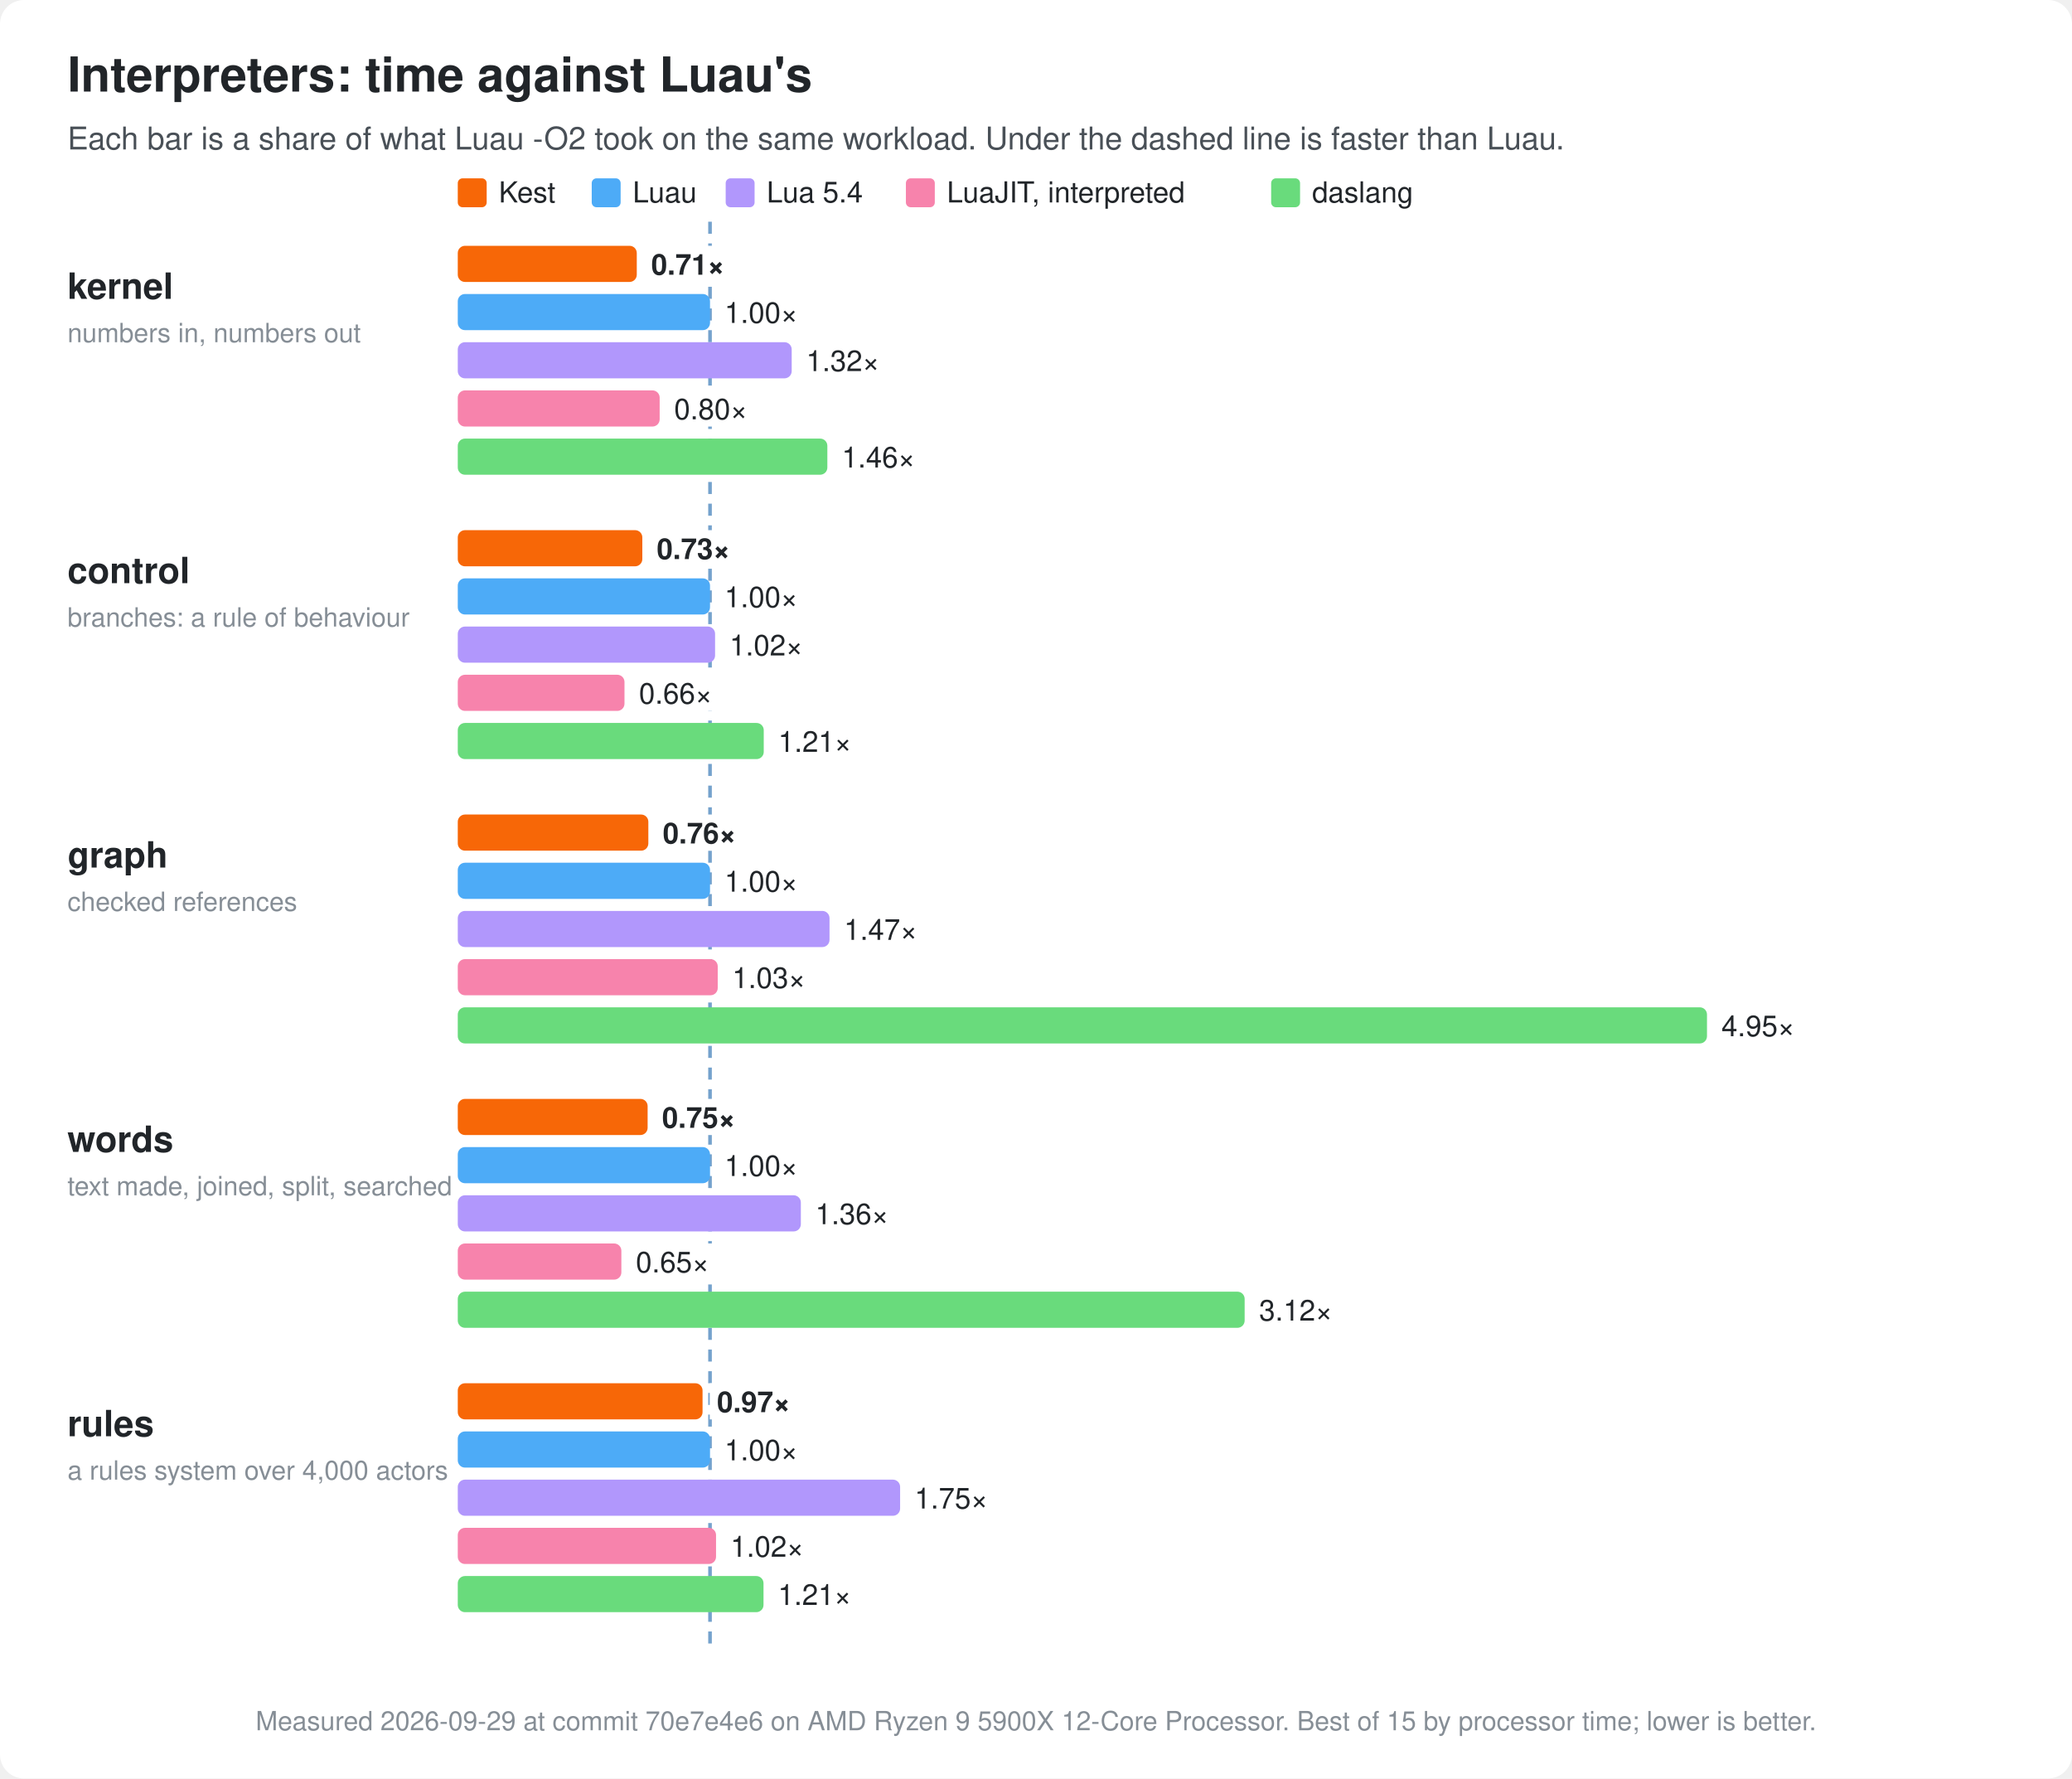
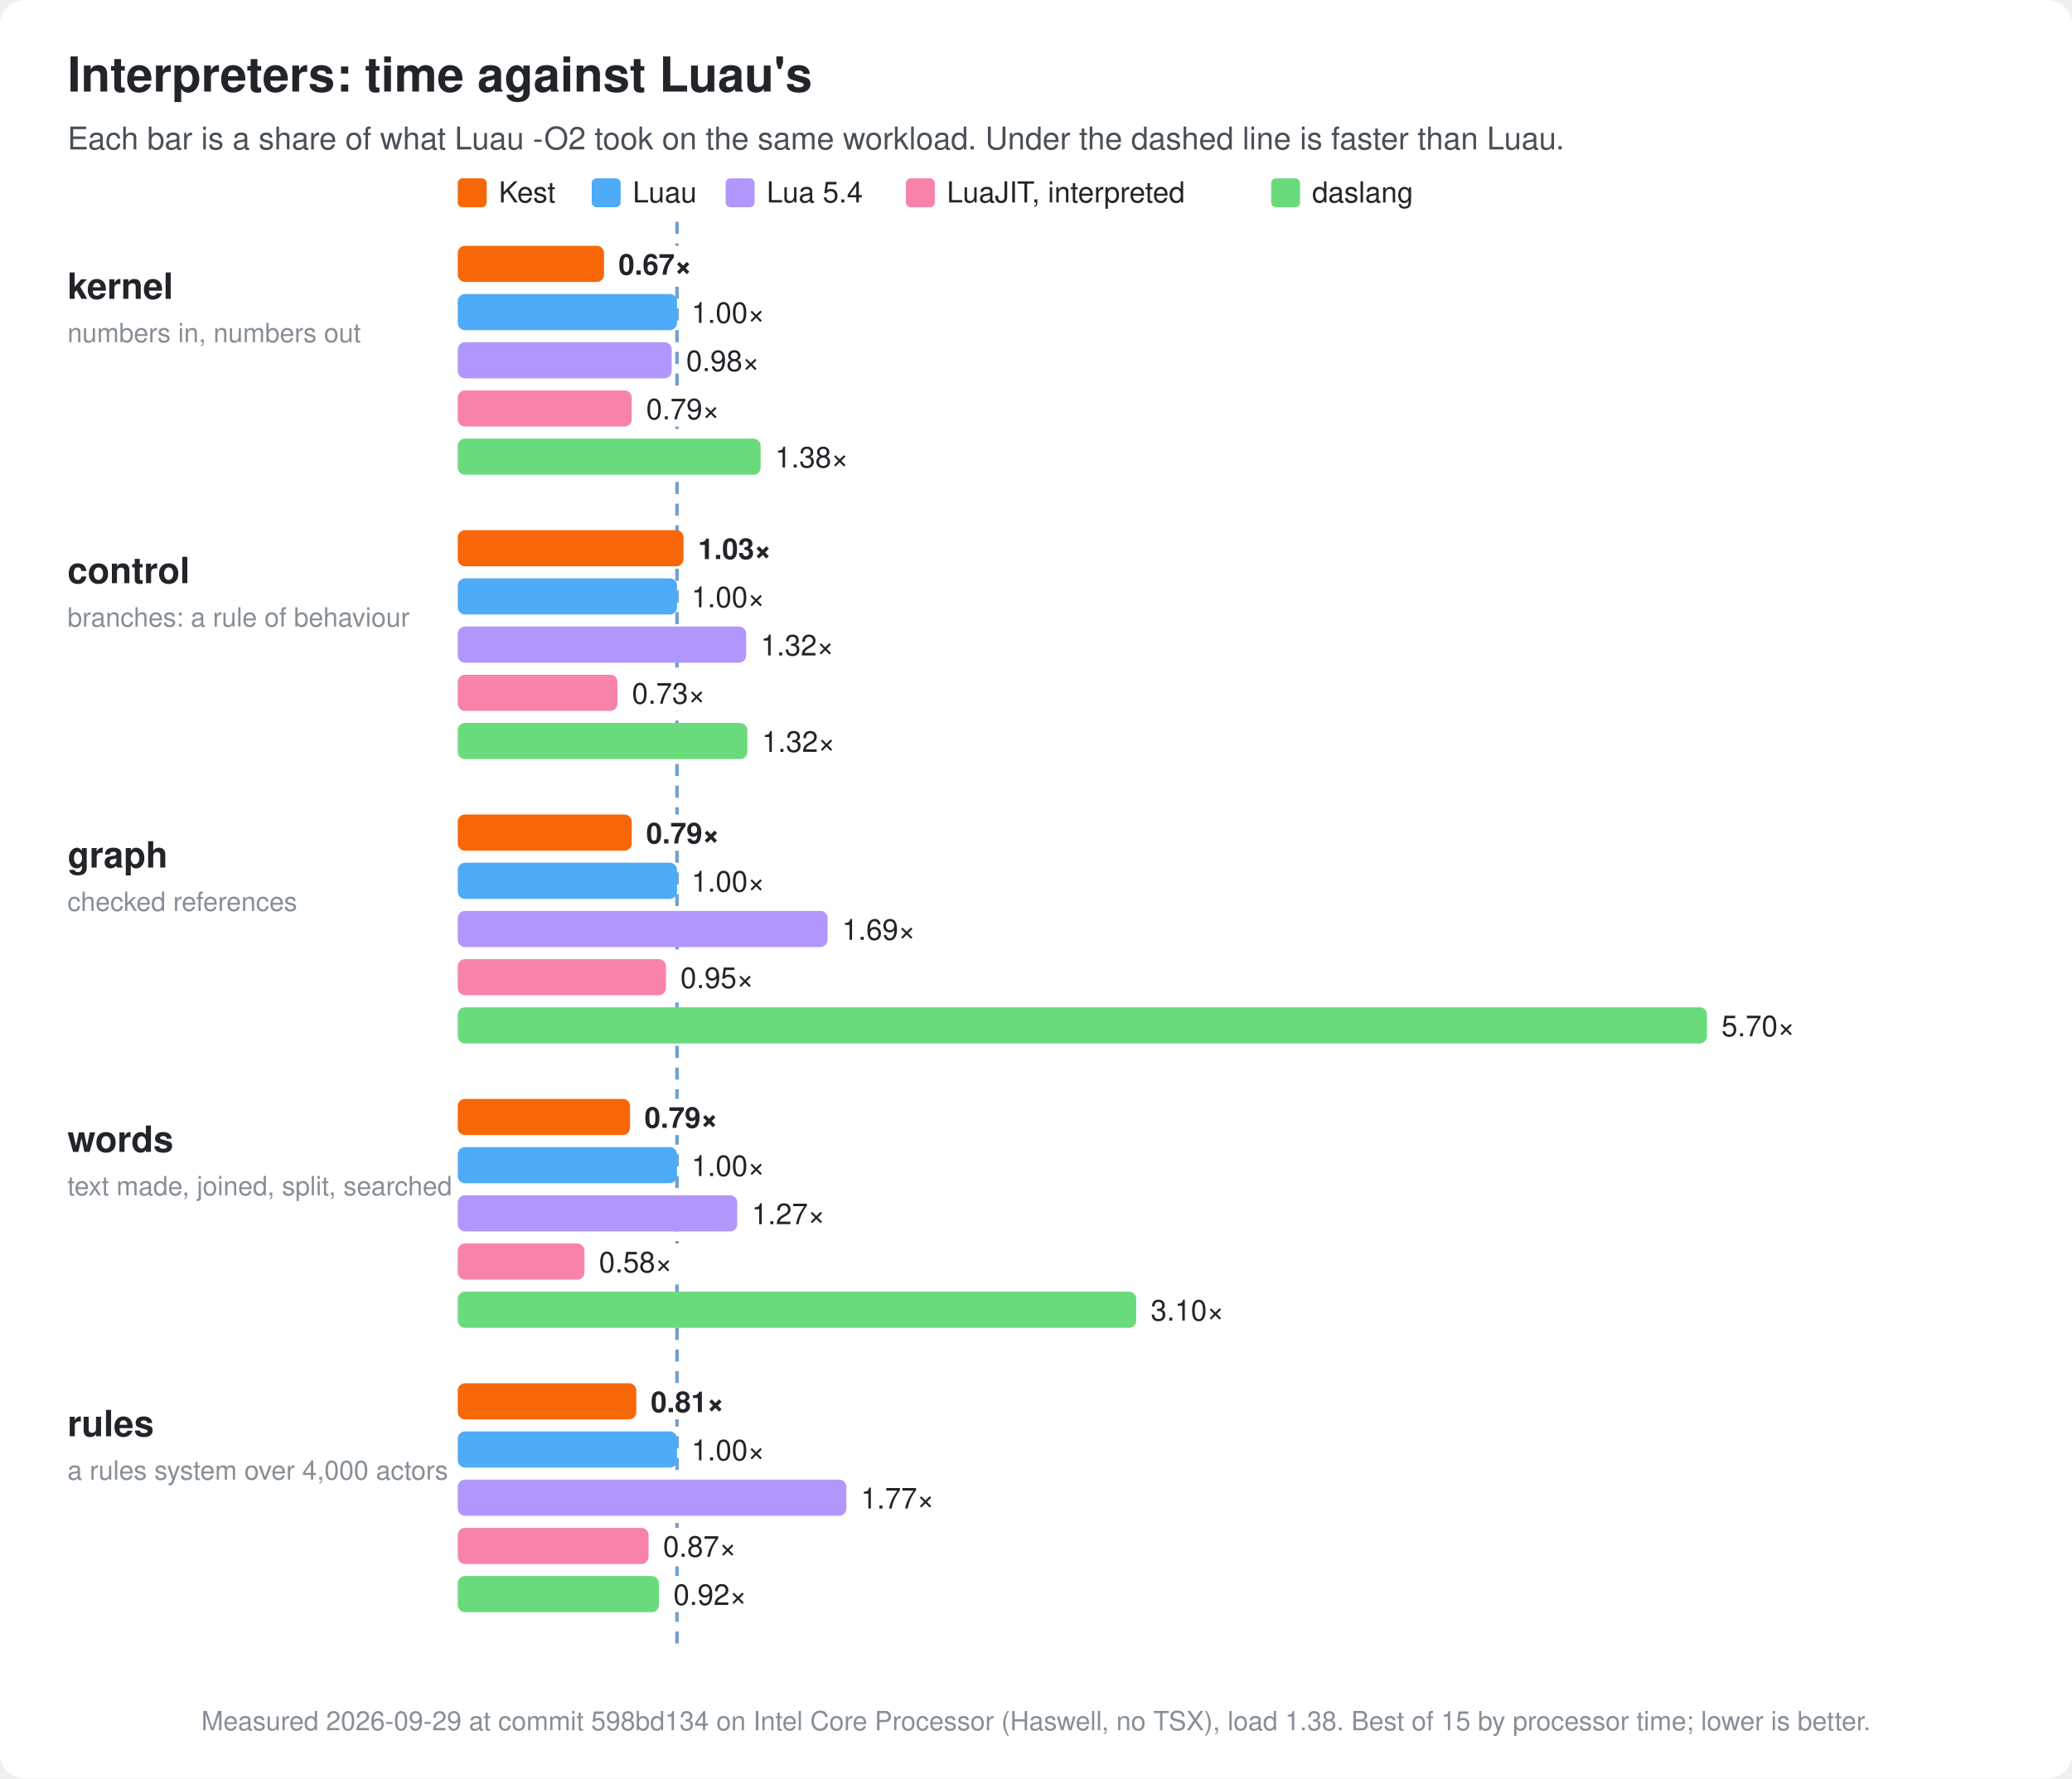
<svg xmlns="http://www.w3.org/2000/svg" width="860" height="738" viewBox="0 0 860 738">
  <rect width="100%" height="100%" rx="10" fill="#ffffff" />
  <text x="28.0" y="38.0" font-family="-apple-system,Segoe UI,Helvetica,Arial,sans-serif" font-size="20" font-weight="bold" fill="#212529" text-anchor="start">Interpreters: time against Luau's</text>
  <text x="28.0" y="62.0" font-family="-apple-system,Segoe UI,Helvetica,Arial,sans-serif" font-size="13" font-weight="normal" fill="#495057" text-anchor="start">Each bar is a share of what Luau -O2 took on the same workload. Under the dashed line is faster than Luau.</text>
  <rect x="190.0" y="74.0" width="12" height="12" rx="2" fill="#f76707" />
  <text x="207.0" y="84.0" font-family="-apple-system,Segoe UI,Helvetica,Arial,sans-serif" font-size="12" font-weight="normal" fill="#212529" text-anchor="start">Kest</text>
  <rect x="245.6" y="74.0" width="12" height="12" rx="2" fill="#4dabf7" />
  <text x="262.6" y="84.0" font-family="-apple-system,Segoe UI,Helvetica,Arial,sans-serif" font-size="12" font-weight="normal" fill="#212529" text-anchor="start">Luau</text>
  <rect x="301.2" y="74.0" width="12" height="12" rx="2" fill="#b197fc" />
  <text x="318.2" y="84.0" font-family="-apple-system,Segoe UI,Helvetica,Arial,sans-serif" font-size="12" font-weight="normal" fill="#212529" text-anchor="start">Lua 5.4</text>
  <rect x="376.0" y="74.0" width="12" height="12" rx="2" fill="#f783ac" />
  <text x="393.0" y="84.0" font-family="-apple-system,Segoe UI,Helvetica,Arial,sans-serif" font-size="12" font-weight="normal" fill="#212529" text-anchor="start">LuaJIT, interpreted</text>
  <rect x="527.6" y="74.0" width="12" height="12" rx="2" fill="#69db7c" />
  <text x="544.6" y="84.0" font-family="-apple-system,Segoe UI,Helvetica,Arial,sans-serif" font-size="12" font-weight="normal" fill="#212529" text-anchor="start">daslang</text>
-   <line x1="294.7" y1="92" x2="294.7" y2="682" stroke="#1864ab" stroke-width="1.5" stroke-dasharray="5,4" opacity="0.6" />
+   <line x1="281.0" y1="92" x2="281.0" y2="682" stroke="#1864ab" stroke-width="1.5" stroke-dasharray="5,4" opacity="0.6" />
  <text x="28.0" y="124.0" font-family="-apple-system,Segoe UI,Helvetica,Arial,sans-serif" font-size="15" font-weight="bold" fill="#212529" text-anchor="start">kernel</text>
  <text x="28.0" y="142.0" font-family="-apple-system,Segoe UI,Helvetica,Arial,sans-serif" font-size="11" font-weight="normal" fill="#868e96" text-anchor="start">numbers in, numbers out</text>
-   <rect x="190" y="102.0" width="74.3" height="15" rx="3" fill="#f76707" />
-   <rect x="267.3" y="102.0" width="44" height="15" fill="#ffffff" />
-   <text x="270.3" y="114.0" font-family="-apple-system,Segoe UI,Helvetica,Arial,sans-serif" font-size="12" font-weight="bold" fill="#212529" text-anchor="start">0.71×</text>
-   <rect x="190" y="122.0" width="104.7" height="15" rx="3" fill="#4dabf7" />
-   <rect x="297.7" y="122.0" width="44" height="15" fill="#ffffff" />
-   <text x="300.7" y="134.0" font-family="-apple-system,Segoe UI,Helvetica,Arial,sans-serif" font-size="12" font-weight="normal" fill="#212529" text-anchor="start">1.00×</text>
-   <rect x="190" y="142.0" width="138.6" height="15" rx="3" fill="#b197fc" />
-   <rect x="331.6" y="142.0" width="44" height="15" fill="#ffffff" />
-   <text x="334.6" y="154.0" font-family="-apple-system,Segoe UI,Helvetica,Arial,sans-serif" font-size="12" font-weight="normal" fill="#212529" text-anchor="start">1.32×</text>
-   <rect x="190" y="162.0" width="83.8" height="15" rx="3" fill="#f783ac" />
-   <rect x="276.8" y="162.0" width="44" height="15" fill="#ffffff" />
-   <text x="279.8" y="174.0" font-family="-apple-system,Segoe UI,Helvetica,Arial,sans-serif" font-size="12" font-weight="normal" fill="#212529" text-anchor="start">0.80×</text>
-   <rect x="190" y="182.0" width="153.4" height="15" rx="3" fill="#69db7c" />
-   <rect x="346.4" y="182.0" width="44" height="15" fill="#ffffff" />
-   <text x="349.4" y="194.0" font-family="-apple-system,Segoe UI,Helvetica,Arial,sans-serif" font-size="12" font-weight="normal" fill="#212529" text-anchor="start">1.46×</text>
+   <rect x="190" y="102.0" width="60.7" height="15" rx="3" fill="#f76707" />
+   <rect x="253.7" y="102.0" width="44" height="15" fill="#ffffff" />
+   <text x="256.7" y="114.0" font-family="-apple-system,Segoe UI,Helvetica,Arial,sans-serif" font-size="12" font-weight="bold" fill="#212529" text-anchor="start">0.67×</text>
+   <rect x="190" y="122.0" width="91.0" height="15" rx="3" fill="#4dabf7" />
+   <rect x="284.0" y="122.0" width="44" height="15" fill="#ffffff" />
+   <text x="287.0" y="134.0" font-family="-apple-system,Segoe UI,Helvetica,Arial,sans-serif" font-size="12" font-weight="normal" fill="#212529" text-anchor="start">1.00×</text>
+   <rect x="190" y="142.0" width="88.8" height="15" rx="3" fill="#b197fc" />
+   <rect x="281.8" y="142.0" width="44" height="15" fill="#ffffff" />
+   <text x="284.8" y="154.0" font-family="-apple-system,Segoe UI,Helvetica,Arial,sans-serif" font-size="12" font-weight="normal" fill="#212529" text-anchor="start">0.98×</text>
+   <rect x="190" y="162.0" width="72.2" height="15" rx="3" fill="#f783ac" />
+   <rect x="265.2" y="162.0" width="44" height="15" fill="#ffffff" />
+   <text x="268.2" y="174.0" font-family="-apple-system,Segoe UI,Helvetica,Arial,sans-serif" font-size="12" font-weight="normal" fill="#212529" text-anchor="start">0.79×</text>
+   <rect x="190" y="182.0" width="125.7" height="15" rx="3" fill="#69db7c" />
+   <rect x="318.7" y="182.0" width="44" height="15" fill="#ffffff" />
+   <text x="321.7" y="194.0" font-family="-apple-system,Segoe UI,Helvetica,Arial,sans-serif" font-size="12" font-weight="normal" fill="#212529" text-anchor="start">1.38×</text>
  <text x="28.0" y="242.0" font-family="-apple-system,Segoe UI,Helvetica,Arial,sans-serif" font-size="15" font-weight="bold" fill="#212529" text-anchor="start">control</text>
  <text x="28.0" y="260.0" font-family="-apple-system,Segoe UI,Helvetica,Arial,sans-serif" font-size="11" font-weight="normal" fill="#868e96" text-anchor="start">branches: a rule of behaviour</text>
-   <rect x="190" y="220.0" width="76.6" height="15" rx="3" fill="#f76707" />
-   <rect x="269.6" y="220.0" width="44" height="15" fill="#ffffff" />
-   <text x="272.6" y="232.0" font-family="-apple-system,Segoe UI,Helvetica,Arial,sans-serif" font-size="12" font-weight="bold" fill="#212529" text-anchor="start">0.73×</text>
-   <rect x="190" y="240.0" width="104.7" height="15" rx="3" fill="#4dabf7" />
-   <rect x="297.7" y="240.0" width="44" height="15" fill="#ffffff" />
-   <text x="300.7" y="252.0" font-family="-apple-system,Segoe UI,Helvetica,Arial,sans-serif" font-size="12" font-weight="normal" fill="#212529" text-anchor="start">1.00×</text>
-   <rect x="190" y="260.0" width="106.8" height="15" rx="3" fill="#b197fc" />
-   <rect x="299.8" y="260.0" width="44" height="15" fill="#ffffff" />
-   <text x="302.8" y="272.0" font-family="-apple-system,Segoe UI,Helvetica,Arial,sans-serif" font-size="12" font-weight="normal" fill="#212529" text-anchor="start">1.02×</text>
-   <rect x="190" y="280.0" width="69.2" height="15" rx="3" fill="#f783ac" />
-   <rect x="262.2" y="280.0" width="44" height="15" fill="#ffffff" />
-   <text x="265.2" y="292.0" font-family="-apple-system,Segoe UI,Helvetica,Arial,sans-serif" font-size="12" font-weight="normal" fill="#212529" text-anchor="start">0.66×</text>
-   <rect x="190" y="300.0" width="127.0" height="15" rx="3" fill="#69db7c" />
-   <rect x="320.0" y="300.0" width="44" height="15" fill="#ffffff" />
-   <text x="323.0" y="312.0" font-family="-apple-system,Segoe UI,Helvetica,Arial,sans-serif" font-size="12" font-weight="normal" fill="#212529" text-anchor="start">1.21×</text>
+   <rect x="190" y="220.0" width="93.7" height="15" rx="3" fill="#f76707" />
+   <rect x="286.7" y="220.0" width="44" height="15" fill="#ffffff" />
+   <text x="289.7" y="232.0" font-family="-apple-system,Segoe UI,Helvetica,Arial,sans-serif" font-size="12" font-weight="bold" fill="#212529" text-anchor="start">1.03×</text>
+   <rect x="190" y="240.0" width="91.0" height="15" rx="3" fill="#4dabf7" />
+   <rect x="284.0" y="240.0" width="44" height="15" fill="#ffffff" />
+   <text x="287.0" y="252.0" font-family="-apple-system,Segoe UI,Helvetica,Arial,sans-serif" font-size="12" font-weight="normal" fill="#212529" text-anchor="start">1.00×</text>
+   <rect x="190" y="260.0" width="119.7" height="15" rx="3" fill="#b197fc" />
+   <rect x="312.7" y="260.0" width="44" height="15" fill="#ffffff" />
+   <text x="315.7" y="272.0" font-family="-apple-system,Segoe UI,Helvetica,Arial,sans-serif" font-size="12" font-weight="normal" fill="#212529" text-anchor="start">1.32×</text>
+   <rect x="190" y="280.0" width="66.3" height="15" rx="3" fill="#f783ac" />
+   <rect x="259.3" y="280.0" width="44" height="15" fill="#ffffff" />
+   <text x="262.3" y="292.0" font-family="-apple-system,Segoe UI,Helvetica,Arial,sans-serif" font-size="12" font-weight="normal" fill="#212529" text-anchor="start">0.73×</text>
+   <rect x="190" y="300.0" width="120.2" height="15" rx="3" fill="#69db7c" />
+   <rect x="313.2" y="300.0" width="44" height="15" fill="#ffffff" />
+   <text x="316.2" y="312.0" font-family="-apple-system,Segoe UI,Helvetica,Arial,sans-serif" font-size="12" font-weight="normal" fill="#212529" text-anchor="start">1.32×</text>
  <text x="28.0" y="360.0" font-family="-apple-system,Segoe UI,Helvetica,Arial,sans-serif" font-size="15" font-weight="bold" fill="#212529" text-anchor="start">graph</text>
  <text x="28.0" y="378.0" font-family="-apple-system,Segoe UI,Helvetica,Arial,sans-serif" font-size="11" font-weight="normal" fill="#868e96" text-anchor="start">checked references</text>
-   <rect x="190" y="338.0" width="79.1" height="15" rx="3" fill="#f76707" />
-   <rect x="272.1" y="338.0" width="44" height="15" fill="#ffffff" />
-   <text x="275.1" y="350.0" font-family="-apple-system,Segoe UI,Helvetica,Arial,sans-serif" font-size="12" font-weight="bold" fill="#212529" text-anchor="start">0.76×</text>
-   <rect x="190" y="358.0" width="104.7" height="15" rx="3" fill="#4dabf7" />
-   <rect x="297.7" y="358.0" width="44" height="15" fill="#ffffff" />
-   <text x="300.7" y="370.0" font-family="-apple-system,Segoe UI,Helvetica,Arial,sans-serif" font-size="12" font-weight="normal" fill="#212529" text-anchor="start">1.00×</text>
-   <rect x="190" y="378.0" width="154.3" height="15" rx="3" fill="#b197fc" />
-   <rect x="347.3" y="378.0" width="44" height="15" fill="#ffffff" />
-   <text x="350.3" y="390.0" font-family="-apple-system,Segoe UI,Helvetica,Arial,sans-serif" font-size="12" font-weight="normal" fill="#212529" text-anchor="start">1.47×</text>
-   <rect x="190" y="398.0" width="107.9" height="15" rx="3" fill="#f783ac" />
-   <rect x="300.9" y="398.0" width="44" height="15" fill="#ffffff" />
-   <text x="303.9" y="410.0" font-family="-apple-system,Segoe UI,Helvetica,Arial,sans-serif" font-size="12" font-weight="normal" fill="#212529" text-anchor="start">1.03×</text>
+   <rect x="190" y="338.0" width="72.2" height="15" rx="3" fill="#f76707" />
+   <rect x="265.2" y="338.0" width="44" height="15" fill="#ffffff" />
+   <text x="268.2" y="350.0" font-family="-apple-system,Segoe UI,Helvetica,Arial,sans-serif" font-size="12" font-weight="bold" fill="#212529" text-anchor="start">0.79×</text>
+   <rect x="190" y="358.0" width="91.0" height="15" rx="3" fill="#4dabf7" />
+   <rect x="284.0" y="358.0" width="44" height="15" fill="#ffffff" />
+   <text x="287.0" y="370.0" font-family="-apple-system,Segoe UI,Helvetica,Arial,sans-serif" font-size="12" font-weight="normal" fill="#212529" text-anchor="start">1.00×</text>
+   <rect x="190" y="378.0" width="153.5" height="15" rx="3" fill="#b197fc" />
+   <rect x="346.5" y="378.0" width="44" height="15" fill="#ffffff" />
+   <text x="349.5" y="390.0" font-family="-apple-system,Segoe UI,Helvetica,Arial,sans-serif" font-size="12" font-weight="normal" fill="#212529" text-anchor="start">1.69×</text>
+   <rect x="190" y="398.0" width="86.4" height="15" rx="3" fill="#f783ac" />
+   <rect x="279.4" y="398.0" width="44" height="15" fill="#ffffff" />
+   <text x="282.4" y="410.0" font-family="-apple-system,Segoe UI,Helvetica,Arial,sans-serif" font-size="12" font-weight="normal" fill="#212529" text-anchor="start">0.95×</text>
  <rect x="190" y="418.0" width="518.5" height="15" rx="3" fill="#69db7c" />
  <rect x="711.5" y="418.0" width="44" height="15" fill="#ffffff" />
-   <text x="714.5" y="430.0" font-family="-apple-system,Segoe UI,Helvetica,Arial,sans-serif" font-size="12" font-weight="normal" fill="#212529" text-anchor="start">4.95×</text>
+   <text x="714.5" y="430.0" font-family="-apple-system,Segoe UI,Helvetica,Arial,sans-serif" font-size="12" font-weight="normal" fill="#212529" text-anchor="start">5.70×</text>
  <text x="28.0" y="478.0" font-family="-apple-system,Segoe UI,Helvetica,Arial,sans-serif" font-size="15" font-weight="bold" fill="#212529" text-anchor="start">words</text>
  <text x="28.0" y="496.0" font-family="-apple-system,Segoe UI,Helvetica,Arial,sans-serif" font-size="11" font-weight="normal" fill="#868e96" text-anchor="start">text made, joined, split, searched</text>
-   <rect x="190" y="456.0" width="78.8" height="15" rx="3" fill="#f76707" />
-   <rect x="271.8" y="456.0" width="44" height="15" fill="#ffffff" />
-   <text x="274.8" y="468.0" font-family="-apple-system,Segoe UI,Helvetica,Arial,sans-serif" font-size="12" font-weight="bold" fill="#212529" text-anchor="start">0.75×</text>
-   <rect x="190" y="476.0" width="104.7" height="15" rx="3" fill="#4dabf7" />
-   <rect x="297.7" y="476.0" width="44" height="15" fill="#ffffff" />
-   <text x="300.7" y="488.0" font-family="-apple-system,Segoe UI,Helvetica,Arial,sans-serif" font-size="12" font-weight="normal" fill="#212529" text-anchor="start">1.00×</text>
-   <rect x="190" y="496.0" width="142.4" height="15" rx="3" fill="#b197fc" />
-   <rect x="335.4" y="496.0" width="44" height="15" fill="#ffffff" />
-   <text x="338.4" y="508.0" font-family="-apple-system,Segoe UI,Helvetica,Arial,sans-serif" font-size="12" font-weight="normal" fill="#212529" text-anchor="start">1.36×</text>
-   <rect x="190" y="516.0" width="67.9" height="15" rx="3" fill="#f783ac" />
-   <rect x="260.9" y="516.0" width="44" height="15" fill="#ffffff" />
-   <text x="263.9" y="528.0" font-family="-apple-system,Segoe UI,Helvetica,Arial,sans-serif" font-size="12" font-weight="normal" fill="#212529" text-anchor="start">0.65×</text>
-   <rect x="190" y="536.0" width="326.6" height="15" rx="3" fill="#69db7c" />
-   <rect x="519.6" y="536.0" width="44" height="15" fill="#ffffff" />
-   <text x="522.6" y="548.0" font-family="-apple-system,Segoe UI,Helvetica,Arial,sans-serif" font-size="12" font-weight="normal" fill="#212529" text-anchor="start">3.12×</text>
+   <rect x="190" y="456.0" width="71.5" height="15" rx="3" fill="#f76707" />
+   <rect x="264.5" y="456.0" width="44" height="15" fill="#ffffff" />
+   <text x="267.5" y="468.0" font-family="-apple-system,Segoe UI,Helvetica,Arial,sans-serif" font-size="12" font-weight="bold" fill="#212529" text-anchor="start">0.79×</text>
+   <rect x="190" y="476.0" width="91.0" height="15" rx="3" fill="#4dabf7" />
+   <rect x="284.0" y="476.0" width="44" height="15" fill="#ffffff" />
+   <text x="287.0" y="488.0" font-family="-apple-system,Segoe UI,Helvetica,Arial,sans-serif" font-size="12" font-weight="normal" fill="#212529" text-anchor="start">1.00×</text>
+   <rect x="190" y="496.0" width="116.0" height="15" rx="3" fill="#b197fc" />
+   <rect x="309.0" y="496.0" width="44" height="15" fill="#ffffff" />
+   <text x="312.0" y="508.0" font-family="-apple-system,Segoe UI,Helvetica,Arial,sans-serif" font-size="12" font-weight="normal" fill="#212529" text-anchor="start">1.27×</text>
+   <rect x="190" y="516.0" width="52.6" height="15" rx="3" fill="#f783ac" />
+   <rect x="245.6" y="516.0" width="44" height="15" fill="#ffffff" />
+   <text x="248.6" y="528.0" font-family="-apple-system,Segoe UI,Helvetica,Arial,sans-serif" font-size="12" font-weight="normal" fill="#212529" text-anchor="start">0.58×</text>
+   <rect x="190" y="536.0" width="281.6" height="15" rx="3" fill="#69db7c" />
+   <rect x="474.6" y="536.0" width="44" height="15" fill="#ffffff" />
+   <text x="477.6" y="548.0" font-family="-apple-system,Segoe UI,Helvetica,Arial,sans-serif" font-size="12" font-weight="normal" fill="#212529" text-anchor="start">3.10×</text>
  <text x="28.0" y="596.0" font-family="-apple-system,Segoe UI,Helvetica,Arial,sans-serif" font-size="15" font-weight="bold" fill="#212529" text-anchor="start">rules</text>
  <text x="28.0" y="614.0" font-family="-apple-system,Segoe UI,Helvetica,Arial,sans-serif" font-size="11" font-weight="normal" fill="#868e96" text-anchor="start">a rules system over 4,000 actors</text>
-   <rect x="190" y="574.0" width="101.6" height="15" rx="3" fill="#f76707" />
-   <rect x="294.6" y="574.0" width="44" height="15" fill="#ffffff" />
-   <text x="297.6" y="586.0" font-family="-apple-system,Segoe UI,Helvetica,Arial,sans-serif" font-size="12" font-weight="bold" fill="#212529" text-anchor="start">0.97×</text>
-   <rect x="190" y="594.0" width="104.7" height="15" rx="3" fill="#4dabf7" />
-   <rect x="297.7" y="594.0" width="44" height="15" fill="#ffffff" />
-   <text x="300.7" y="606.0" font-family="-apple-system,Segoe UI,Helvetica,Arial,sans-serif" font-size="12" font-weight="normal" fill="#212529" text-anchor="start">1.00×</text>
-   <rect x="190" y="614.0" width="183.6" height="15" rx="3" fill="#b197fc" />
-   <rect x="376.6" y="614.0" width="44" height="15" fill="#ffffff" />
-   <text x="379.6" y="626.0" font-family="-apple-system,Segoe UI,Helvetica,Arial,sans-serif" font-size="12" font-weight="normal" fill="#212529" text-anchor="start">1.75×</text>
-   <rect x="190" y="634.0" width="107.2" height="15" rx="3" fill="#f783ac" />
-   <rect x="300.2" y="634.0" width="44" height="15" fill="#ffffff" />
-   <text x="303.2" y="646.0" font-family="-apple-system,Segoe UI,Helvetica,Arial,sans-serif" font-size="12" font-weight="normal" fill="#212529" text-anchor="start">1.02×</text>
-   <rect x="190" y="654.0" width="126.9" height="15" rx="3" fill="#69db7c" />
-   <rect x="319.9" y="654.0" width="44" height="15" fill="#ffffff" />
-   <text x="322.9" y="666.0" font-family="-apple-system,Segoe UI,Helvetica,Arial,sans-serif" font-size="12" font-weight="normal" fill="#212529" text-anchor="start">1.21×</text>
-   <text x="430.0" y="718.0" font-family="-apple-system,Segoe UI,Helvetica,Arial,sans-serif" font-size="11" font-weight="normal" fill="#868e96" text-anchor="middle">Measured 2026-09-29 at commit 70e7e4e6 on AMD Ryzen 9 5900X 12-Core Processor. Best of 15 by processor time; lower is better.</text>
+   <rect x="190" y="574.0" width="74.1" height="15" rx="3" fill="#f76707" />
+   <rect x="267.1" y="574.0" width="44" height="15" fill="#ffffff" />
+   <text x="270.1" y="586.0" font-family="-apple-system,Segoe UI,Helvetica,Arial,sans-serif" font-size="12" font-weight="bold" fill="#212529" text-anchor="start">0.81×</text>
+   <rect x="190" y="594.0" width="91.0" height="15" rx="3" fill="#4dabf7" />
+   <rect x="284.0" y="594.0" width="44" height="15" fill="#ffffff" />
+   <text x="287.0" y="606.0" font-family="-apple-system,Segoe UI,Helvetica,Arial,sans-serif" font-size="12" font-weight="normal" fill="#212529" text-anchor="start">1.00×</text>
+   <rect x="190" y="614.0" width="161.3" height="15" rx="3" fill="#b197fc" />
+   <rect x="354.3" y="614.0" width="44" height="15" fill="#ffffff" />
+   <text x="357.3" y="626.0" font-family="-apple-system,Segoe UI,Helvetica,Arial,sans-serif" font-size="12" font-weight="normal" fill="#212529" text-anchor="start">1.77×</text>
+   <rect x="190" y="634.0" width="79.2" height="15" rx="3" fill="#f783ac" />
+   <rect x="272.2" y="634.0" width="44" height="15" fill="#ffffff" />
+   <text x="275.2" y="646.0" font-family="-apple-system,Segoe UI,Helvetica,Arial,sans-serif" font-size="12" font-weight="normal" fill="#212529" text-anchor="start">0.87×</text>
+   <rect x="190" y="654.0" width="83.5" height="15" rx="3" fill="#69db7c" />
+   <rect x="276.5" y="654.0" width="44" height="15" fill="#ffffff" />
+   <text x="279.5" y="666.0" font-family="-apple-system,Segoe UI,Helvetica,Arial,sans-serif" font-size="12" font-weight="normal" fill="#212529" text-anchor="start">0.92×</text>
+   <text x="430.0" y="718.0" font-family="-apple-system,Segoe UI,Helvetica,Arial,sans-serif" font-size="11" font-weight="normal" fill="#868e96" text-anchor="middle">Measured 2026-09-29 at commit 598bd134 on Intel Core Processor (Haswell, no TSX), load 1.38. Best of 15 by processor time; lower is better.</text>
</svg>
